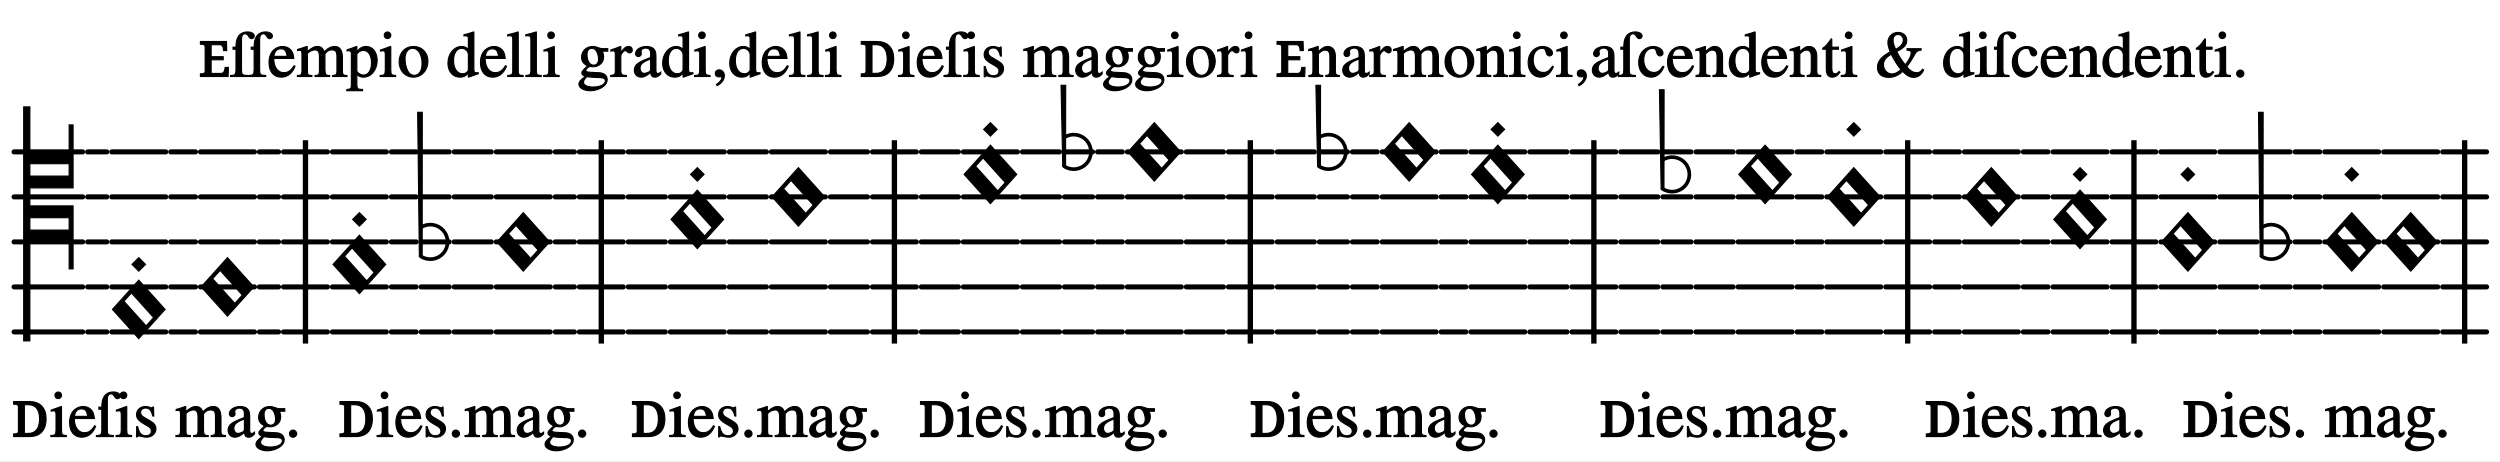
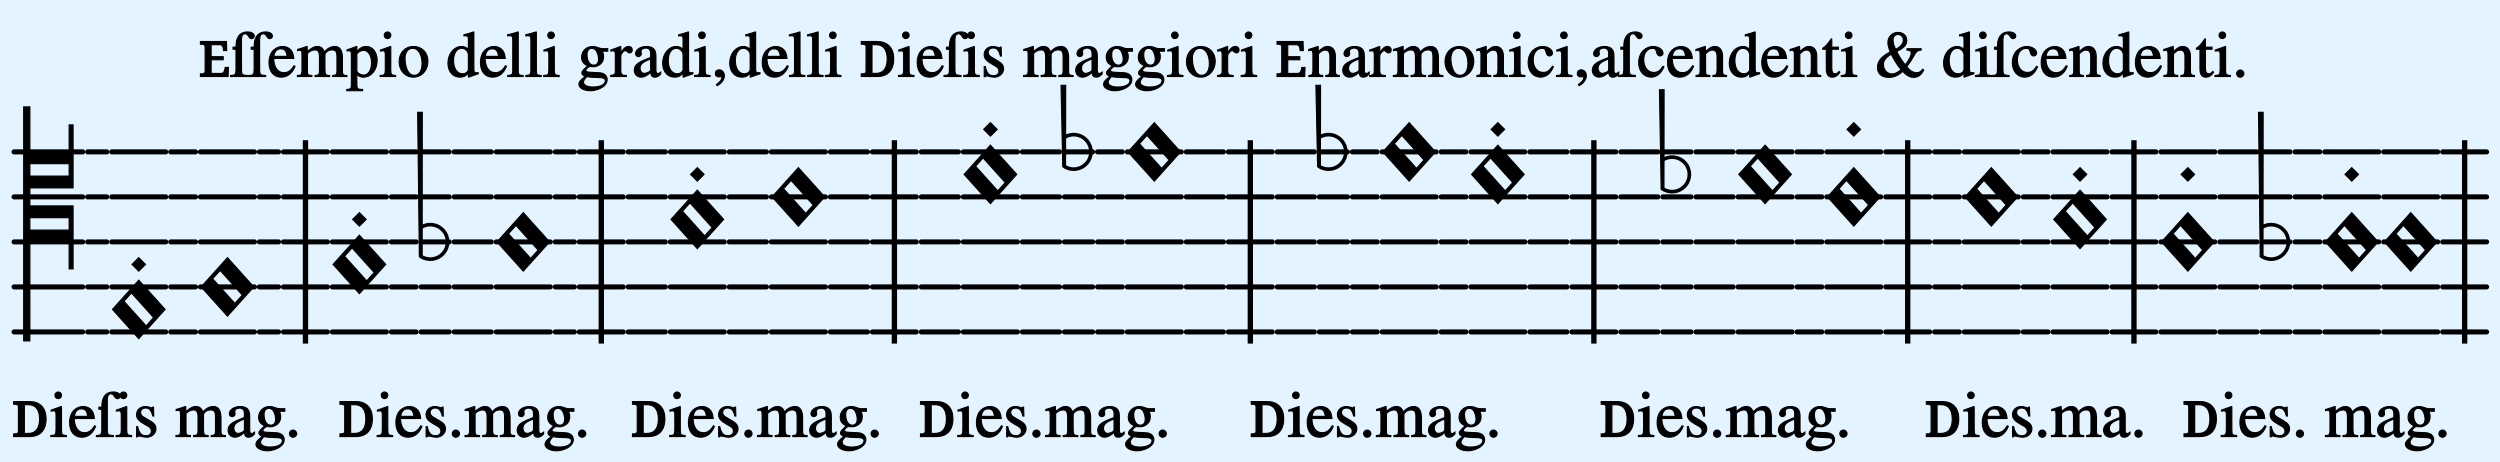
<svg xmlns="http://www.w3.org/2000/svg" xmlns:xlink="http://www.w3.org/1999/xlink" stroke="black" width="1111.0" viewBox="0 0 2222.0 410.0" id="b1-c16-m1-b" version="1.1">
-   <rect width="100%" height="100%" fill="white" stroke-width="0" />
+   <rect width="100%" height="100%" fill="#e3f3ff" stroke-width="0" />
  <defs>
    <g id="semibrevis-dot-5">
      <line x1="2.5" y1="35.0" x2="50.5" y2="35.0" stroke-width="4.5" stroke-linecap="round" />
      <line x1="2.5" y1="75.0" x2="50.5" y2="75.0" stroke-width="4.5" stroke-linecap="round" />
      <line x1="2.5" y1="115.0" x2="50.5" y2="115.0" stroke-width="4.5" stroke-linecap="round" />
      <line x1="2.5" y1="155.0" x2="50.5" y2="155.0" stroke-width="4.5" stroke-linecap="round" />
      <line x1="2.5" y1="195.0" x2="50.5" y2="195.0" stroke-width="4.5" stroke-linecap="round" />
      <path fill-rule="evenodd" fill="black" d="M26.5 141.0 L3.1 115.0 L26.5 89.0 L49.9 115.0 zM33.022 129.665 L13.302 107.753 L19.978 100.335 L39.698 122.247 z" />
      <path fill="black" d="M26.5 61.0 L20.5 55.0 L26.5 49.0 L32.5 55.0 z" />
    </g>
    <g id="semibrevis-dot-7">
      <line x1="2.5" y1="35.0" x2="50.5" y2="35.0" stroke-width="4.5" stroke-linecap="round" />
      <line x1="2.5" y1="75.0" x2="50.5" y2="75.0" stroke-width="4.5" stroke-linecap="round" />
      <line x1="2.5" y1="115.0" x2="50.5" y2="115.0" stroke-width="4.5" stroke-linecap="round" />
      <line x1="2.5" y1="155.0" x2="50.5" y2="155.0" stroke-width="4.5" stroke-linecap="round" />
      <line x1="2.5" y1="195.0" x2="50.5" y2="195.0" stroke-width="4.5" stroke-linecap="round" />
      <path fill-rule="evenodd" fill="black" d="M26.5 101.0 L3.1 75.0 L26.5 49.0 L49.9 75.0 zM33.022 89.665 L13.302 67.753 L19.978 60.335 L39.698 82.247 z" />
      <path fill="black" d="M26.5 21.0 L20.5 15.0 L26.5 9.0 L32.5 15.0 z" />
    </g>
    <g id="semibrevis-8">
      <line x1="2.5" y1="35.0" x2="50.5" y2="35.0" stroke-width="4.5" stroke-linecap="round" />
      <line x1="2.5" y1="75.0" x2="50.5" y2="75.0" stroke-width="4.5" stroke-linecap="round" />
      <line x1="2.5" y1="115.0" x2="50.5" y2="115.0" stroke-width="4.5" stroke-linecap="round" />
      <line x1="2.5" y1="155.0" x2="50.5" y2="155.0" stroke-width="4.5" stroke-linecap="round" />
      <line x1="2.5" y1="195.0" x2="50.5" y2="195.0" stroke-width="4.5" stroke-linecap="round" />
      <path fill-rule="evenodd" fill="black" d="M26.5 81.0 L3.1 55.0 L26.5 29.0 L49.9 55.0 zM33.022 69.665 L13.302 47.753 L19.978 40.335 L39.698 62.247 z" />
    </g>
    <g id="flat-8">
      <line x1="2.5" y1="35.0" x2="27.5" y2="35.0" stroke-width="4.5" stroke-linecap="round" />
      <line x1="2.5" y1="75.0" x2="27.5" y2="75.0" stroke-width="4.5" stroke-linecap="round" />
      <line x1="2.5" y1="115.0" x2="27.5" y2="115.0" stroke-width="4.5" stroke-linecap="round" />
      <line x1="2.5" y1="155.0" x2="27.5" y2="155.0" stroke-width="4.5" stroke-linecap="round" />
      <line x1="2.5" y1="195.0" x2="27.5" y2="195.0" stroke-width="4.5" stroke-linecap="round" />
      <path stroke="black" fill="none" stroke-width="3.25" stroke-linecap="round" d="M2.2 67.8 A15.36 15.36 0 1 0 2.2 42.2 " />
      <path fill="black" d="M0.95 67.8 L3.45 67.8 L3.575 -20.2 L-0.55 -20.2 z" />
    </g>
    <g id="semibrevis-9">
      <line x1="2.5" y1="35.0" x2="50.5" y2="35.0" stroke-width="4.5" stroke-linecap="round" />
      <line x1="2.5" y1="75.0" x2="50.5" y2="75.0" stroke-width="4.5" stroke-linecap="round" />
      <line x1="2.5" y1="115.0" x2="50.5" y2="115.0" stroke-width="4.5" stroke-linecap="round" />
      <line x1="2.5" y1="155.0" x2="50.5" y2="155.0" stroke-width="4.5" stroke-linecap="round" />
      <line x1="2.5" y1="195.0" x2="50.5" y2="195.0" stroke-width="4.5" stroke-linecap="round" />
      <path fill-rule="evenodd" fill="black" d="M26.5 61.0 L3.1 35.0 L26.5 9.0 L49.9 35.0 zM33.022 49.665 L13.302 27.753 L19.978 20.335 L39.698 42.247 z" />
    </g>
    <g id="flat-9">
      <line x1="2.5" y1="35.0" x2="27.5" y2="35.0" stroke-width="4.5" stroke-linecap="round" />
      <line x1="2.5" y1="75.0" x2="27.5" y2="75.0" stroke-width="4.5" stroke-linecap="round" />
      <line x1="2.5" y1="115.0" x2="27.5" y2="115.0" stroke-width="4.5" stroke-linecap="round" />
      <line x1="2.5" y1="155.0" x2="27.5" y2="155.0" stroke-width="4.5" stroke-linecap="round" />
      <line x1="2.5" y1="195.0" x2="27.5" y2="195.0" stroke-width="4.5" stroke-linecap="round" />
      <path stroke="black" fill="none" stroke-width="3.25" stroke-linecap="round" d="M2.2 47.8 A15.36 15.36 0 1 0 2.2 22.2 " />
      <path fill="black" d="M0.95 47.8 L3.45 47.8 L3.575 -24.2 L-0.55 -24.2 z" />
    </g>
    <g id="semibrevis-dot-8">
      <line x1="2.5" y1="35.0" x2="50.5" y2="35.0" stroke-width="4.5" stroke-linecap="round" />
      <line x1="2.5" y1="75.0" x2="50.5" y2="75.0" stroke-width="4.5" stroke-linecap="round" />
      <line x1="2.5" y1="115.0" x2="50.5" y2="115.0" stroke-width="4.5" stroke-linecap="round" />
      <line x1="2.5" y1="155.0" x2="50.5" y2="155.0" stroke-width="4.5" stroke-linecap="round" />
      <line x1="2.5" y1="195.0" x2="50.5" y2="195.0" stroke-width="4.5" stroke-linecap="round" />
      <path fill-rule="evenodd" fill="black" d="M26.5 81.0 L3.1 55.0 L26.5 29.0 L49.9 55.0 zM33.022 69.665 L13.302 47.753 L19.978 40.335 L39.698 62.247 z" />
      <path fill="black" d="M26.5 21.0 L20.5 15.0 L26.5 9.0 L32.5 15.0 z" />
    </g>
    <g id="semibrevis-7">
      <line x1="2.5" y1="35.0" x2="50.5" y2="35.0" stroke-width="4.5" stroke-linecap="round" />
      <line x1="2.5" y1="75.0" x2="50.5" y2="75.0" stroke-width="4.5" stroke-linecap="round" />
      <line x1="2.5" y1="115.0" x2="50.5" y2="115.0" stroke-width="4.5" stroke-linecap="round" />
      <line x1="2.5" y1="155.0" x2="50.5" y2="155.0" stroke-width="4.5" stroke-linecap="round" />
      <line x1="2.5" y1="195.0" x2="50.5" y2="195.0" stroke-width="4.5" stroke-linecap="round" />
      <path fill-rule="evenodd" fill="black" d="M26.5 101.0 L3.1 75.0 L26.5 49.0 L49.9 75.0 zM33.022 89.665 L13.302 67.753 L19.978 60.335 L39.698 82.247 z" />
    </g>
    <g id="semibrevis-dot-6">
      <line x1="2.5" y1="35.0" x2="50.5" y2="35.0" stroke-width="4.5" stroke-linecap="round" />
      <line x1="2.5" y1="75.0" x2="50.5" y2="75.0" stroke-width="4.5" stroke-linecap="round" />
      <line x1="2.5" y1="115.0" x2="50.5" y2="115.0" stroke-width="4.5" stroke-linecap="round" />
      <line x1="2.5" y1="155.0" x2="50.5" y2="155.0" stroke-width="4.5" stroke-linecap="round" />
      <line x1="2.5" y1="195.0" x2="50.5" y2="195.0" stroke-width="4.5" stroke-linecap="round" />
      <path fill-rule="evenodd" fill="black" d="M26.5 121.0 L3.1 95.0 L26.5 69.0 L49.9 95.0 zM33.022 109.665 L13.302 87.753 L19.978 80.335 L39.698 102.247 z" />
      <path fill="black" d="M26.5 61.0 L20.5 55.0 L26.5 49.0 L32.5 55.0 z" />
    </g>
    <g id="semibrevis-5">
      <line x1="2.5" y1="35.0" x2="50.5" y2="35.0" stroke-width="4.5" stroke-linecap="round" />
      <line x1="2.5" y1="75.0" x2="50.5" y2="75.0" stroke-width="4.5" stroke-linecap="round" />
      <line x1="2.5" y1="115.0" x2="50.5" y2="115.0" stroke-width="4.5" stroke-linecap="round" />
      <line x1="2.5" y1="155.0" x2="50.5" y2="155.0" stroke-width="4.5" stroke-linecap="round" />
      <line x1="2.5" y1="195.0" x2="50.5" y2="195.0" stroke-width="4.5" stroke-linecap="round" />
      <path fill-rule="evenodd" fill="black" d="M26.5 141.0 L3.1 115.0 L26.5 89.0 L49.9 115.0 zM33.022 129.665 L13.302 107.753 L19.978 100.335 L39.698 122.247 z" />
    </g>
    <g id="blank-38">
      <line x1="2.5" y1="35.0" x2="35.5" y2="35.0" stroke-width="4.5" stroke-linecap="round" />
      <line x1="2.5" y1="75.0" x2="35.5" y2="75.0" stroke-width="4.5" stroke-linecap="round" />
      <line x1="2.5" y1="115.0" x2="35.5" y2="115.0" stroke-width="4.5" stroke-linecap="round" />
      <line x1="2.5" y1="155.0" x2="35.5" y2="155.0" stroke-width="4.5" stroke-linecap="round" />
      <line x1="2.5" y1="195.0" x2="35.5" y2="195.0" stroke-width="4.5" stroke-linecap="round" />
    </g>
    <g id="flat-5">
      <line x1="2.5" y1="35.0" x2="27.5" y2="35.0" stroke-width="4.5" stroke-linecap="round" />
      <line x1="2.5" y1="75.0" x2="27.5" y2="75.0" stroke-width="4.5" stroke-linecap="round" />
      <line x1="2.5" y1="115.0" x2="27.5" y2="115.0" stroke-width="4.5" stroke-linecap="round" />
      <line x1="2.5" y1="155.0" x2="27.5" y2="155.0" stroke-width="4.5" stroke-linecap="round" />
      <line x1="2.5" y1="195.0" x2="27.5" y2="195.0" stroke-width="4.5" stroke-linecap="round" />
      <path stroke="black" fill="none" stroke-width="3.25" stroke-linecap="round" d="M2.2 127.8 A15.36 15.36 0 1 0 2.2 102.2 " />
      <path fill="black" d="M0.95 127.8 L3.45 127.8 L3.575 -0.2 L-0.55 -0.2 z" />
    </g>
    <g id="semibrevis-dot-4">
      <line x1="2.5" y1="35.0" x2="50.5" y2="35.0" stroke-width="4.5" stroke-linecap="round" />
      <line x1="2.5" y1="75.0" x2="50.5" y2="75.0" stroke-width="4.5" stroke-linecap="round" />
      <line x1="2.5" y1="115.0" x2="50.5" y2="115.0" stroke-width="4.5" stroke-linecap="round" />
      <line x1="2.5" y1="155.0" x2="50.5" y2="155.0" stroke-width="4.5" stroke-linecap="round" />
      <line x1="2.5" y1="195.0" x2="50.5" y2="195.0" stroke-width="4.5" stroke-linecap="round" />
      <path fill-rule="evenodd" fill="black" d="M26.5 161.0 L3.1 135.0 L26.5 109.0 L49.9 135.0 zM33.022 149.665 L13.302 127.753 L19.978 120.335 L39.698 142.247 z" />
      <path fill="black" d="M26.5 101.0 L20.5 95.0 L26.5 89.0 L32.5 95.0 z" />
    </g>
    <g id="simple-barline">
      <line x1="2.5" y1="35.0" x2="41.5" y2="35.0" stroke-width="4.5" stroke-linecap="round" />
      <line x1="2.5" y1="75.0" x2="41.5" y2="75.0" stroke-width="4.5" stroke-linecap="round" />
      <line x1="2.5" y1="115.0" x2="41.5" y2="115.0" stroke-width="4.5" stroke-linecap="round" />
      <line x1="2.5" y1="155.0" x2="41.5" y2="155.0" stroke-width="4.5" stroke-linecap="round" />
      <line x1="2.5" y1="195.0" x2="41.5" y2="195.0" stroke-width="4.5" stroke-linecap="round" />
      <line x1="22.0" y1="203.0" x2="22.0" y2="27.0" stroke-width="4.75" stroke-linecap="square" />
    </g>
    <g id="semibrevis-3">
      <line x1="2.5" y1="35.0" x2="50.5" y2="35.0" stroke-width="4.5" stroke-linecap="round" />
      <line x1="2.5" y1="75.0" x2="50.5" y2="75.0" stroke-width="4.5" stroke-linecap="round" />
      <line x1="2.5" y1="115.0" x2="50.5" y2="115.0" stroke-width="4.5" stroke-linecap="round" />
      <line x1="2.5" y1="155.0" x2="50.5" y2="155.0" stroke-width="4.5" stroke-linecap="round" />
      <line x1="2.5" y1="195.0" x2="50.5" y2="195.0" stroke-width="4.5" stroke-linecap="round" />
      <path fill-rule="evenodd" fill="black" d="M26.5 181.0 L3.1 155.0 L26.5 129.0 L49.9 155.0 zM33.022 169.665 L13.302 147.753 L19.978 140.335 L39.698 162.247 z" />
    </g>
    <g id="blank-27">
      <line x1="2.5" y1="35.0" x2="24.5" y2="35.0" stroke-width="4.5" stroke-linecap="round" />
      <line x1="2.5" y1="75.0" x2="24.5" y2="75.0" stroke-width="4.5" stroke-linecap="round" />
      <line x1="2.5" y1="115.0" x2="24.5" y2="115.0" stroke-width="4.5" stroke-linecap="round" />
      <line x1="2.5" y1="155.0" x2="24.5" y2="155.0" stroke-width="4.5" stroke-linecap="round" />
      <line x1="2.5" y1="195.0" x2="24.5" y2="195.0" stroke-width="4.5" stroke-linecap="round" />
    </g>
    <g id="semibrevis-dot-2">
      <line x1="2.5" y1="35.0" x2="50.5" y2="35.0" stroke-width="4.5" stroke-linecap="round" />
      <line x1="2.5" y1="75.0" x2="50.5" y2="75.0" stroke-width="4.5" stroke-linecap="round" />
      <line x1="2.5" y1="115.0" x2="50.5" y2="115.0" stroke-width="4.5" stroke-linecap="round" />
      <line x1="2.5" y1="155.0" x2="50.5" y2="155.0" stroke-width="4.5" stroke-linecap="round" />
      <line x1="2.5" y1="195.0" x2="50.5" y2="195.0" stroke-width="4.5" stroke-linecap="round" />
      <path fill-rule="evenodd" fill="black" d="M26.5 201.0 L3.1 175.0 L26.5 149.0 L49.9 175.0 zM33.022 189.665 L13.302 167.753 L19.978 160.335 L39.698 182.247 z" />
      <path fill="black" d="M26.5 141.0 L20.5 135.0 L26.5 129.0 L32.5 135.0 z" />
    </g>
    <g id="blank-22">
      <line x1="2.5" y1="35.0" x2="19.5" y2="35.0" stroke-width="4.5" stroke-linecap="round" />
      <line x1="2.5" y1="75.0" x2="19.5" y2="75.0" stroke-width="4.5" stroke-linecap="round" />
      <line x1="2.5" y1="115.0" x2="19.5" y2="115.0" stroke-width="4.5" stroke-linecap="round" />
      <line x1="2.5" y1="155.0" x2="19.5" y2="155.0" stroke-width="4.5" stroke-linecap="round" />
      <line x1="2.5" y1="195.0" x2="19.5" y2="195.0" stroke-width="4.5" stroke-linecap="round" />
    </g>
    <g id="c-clef-7">
      <line x1="2.5" y1="35.0" x2="63.5" y2="35.0" stroke-width="4.5" stroke-linecap="round" />
      <line x1="2.5" y1="75.0" x2="63.5" y2="75.0" stroke-width="4.5" stroke-linecap="round" />
      <line x1="2.5" y1="115.0" x2="63.5" y2="115.0" stroke-width="4.5" stroke-linecap="round" />
      <line x1="2.5" y1="155.0" x2="63.5" y2="155.0" stroke-width="4.5" stroke-linecap="round" />
      <line x1="2.5" y1="195.0" x2="63.5" y2="195.0" stroke-width="4.5" stroke-linecap="round" />
      <path fill-rule="evenodd" color="black" d="M11.05 -5.0 L11.05 203.0 L16.55 203.0 L16.55 115.0 L51.45 115.0 L51.45 139.0 L54.95 139.0 L54.95 83.0 L16.55 83.0 L16.55 67.0 L54.95 67.0 L54.95 11.0 L51.45 11.0 L51.45 35.0 L16.55 35.0 L16.55 -5.0 zM16.55 104.5 L51.45 104.5 L51.45 93.5 L16.55 93.5 zM16.55 56.5 L51.45 56.5 L51.45 45.5 L16.55 45.5 z" />
    </g>
  </defs>
  <text x="1939" y="388" font-size="58" text-anchor="left" alignment-baseline="baseline" font-weight="normal" font-family="Times, serif" font-style="normal" stroke="black" fill="black">ᴅies. mag.</text>
  <text x="1710" y="388" font-size="58" text-anchor="left" alignment-baseline="baseline" font-weight="normal" font-family="Times, serif" font-style="normal" stroke="black" fill="black">ᴅies.ma.</text>
  <text x="1421" y="388" font-size="58" text-anchor="left" alignment-baseline="baseline" font-weight="normal" font-family="Times, serif" font-style="normal" stroke="black" fill="black">ᴅies.mag.</text>
  <text x="1110" y="388" font-size="58" text-anchor="left" alignment-baseline="baseline" font-weight="normal" font-family="Times, serif" font-style="normal" stroke="black" fill="black">ᴅies.mag.</text>
  <text x="816" y="388" font-size="58" text-anchor="left" alignment-baseline="baseline" font-weight="normal" font-family="Times, serif" font-style="normal" stroke="black" fill="black">ᴅies.mag.</text>
  <text x="560" y="388" font-size="58" text-anchor="left" alignment-baseline="baseline" font-weight="normal" font-family="Times, serif" font-style="normal" stroke="black" fill="black">ᴅies.mag.</text>
  <text x="300" y="388" font-size="58" text-anchor="left" alignment-baseline="baseline" font-weight="normal" font-family="Times, serif" font-style="normal" stroke="black" fill="black">ᴅies.mag.</text>
  <text x="10" y="388" font-size="58" text-anchor="left" alignment-baseline="baseline" font-weight="normal" font-family="Times, serif" font-style="normal" stroke="black" fill="black">ᴅieſis mag.</text>
  <use xlink:href="#simple-barline" x="2168.583" y="100" />
  <use xlink:href="#semibrevis-5" x="2116.165" y="100" />
  <use xlink:href="#semibrevis-dot-5" x="2063.747" y="100" />
  <use xlink:href="#blank-27" x="2037.329" y="100" />
  <use xlink:href="#flat-5" x="2007.91" y="100" />
  <use xlink:href="#blank-38" x="1970.492" y="100" />
  <use xlink:href="#semibrevis-dot-5" x="1918.074" y="100" />
  <use xlink:href="#simple-barline" x="1874.656" y="100" />
  <use xlink:href="#semibrevis-dot-6" x="1822.237" y="100" />
  <use xlink:href="#blank-27" x="1795.819" y="100" />
  <use xlink:href="#semibrevis-7" x="1743.401" y="100" />
  <use xlink:href="#blank-27" x="1716.983" y="100" />
  <use xlink:href="#simple-barline" x="1673.565" y="100" />
  <use xlink:href="#semibrevis-dot-7" x="1621.146" y="100" />
  <use xlink:href="#blank-27" x="1594.728" y="100" />
  <use xlink:href="#semibrevis-8" x="1542.31" y="100" />
  <use xlink:href="#blank-38" x="1504.892" y="100" />
  <use xlink:href="#flat-8" x="1475.474" y="100" />
  <use xlink:href="#blank-38" x="1438.055" y="100" />
  <use xlink:href="#simple-barline" x="1394.637" y="100" />
  <use xlink:href="#blank-38" x="1357.219" y="100" />
  <use xlink:href="#semibrevis-dot-8" x="1304.801" y="100" />
  <use xlink:href="#blank-27" x="1278.382" y="100" />
  <use xlink:href="#semibrevis-9" x="1225.964" y="100" />
  <use xlink:href="#blank-27" x="1199.546" y="100" />
  <use xlink:href="#flat-9" x="1170.128" y="100" />
  <use xlink:href="#blank-38" x="1132.71" y="100" />
  <use xlink:href="#simple-barline" x="1089.291" y="100" />
  <use xlink:href="#blank-38" x="1051.873" y="100" />
  <use xlink:href="#semibrevis-9" x="999.455" y="100" />
  <use xlink:href="#blank-27" x="973.037" y="100" />
  <use xlink:href="#flat-9" x="943.619" y="100" />
  <use xlink:href="#blank-38" x="906.2" y="100" />
  <use xlink:href="#semibrevis-dot-8" x="853.782" y="100" />
  <use xlink:href="#blank-38" x="816.364" y="100" />
  <use xlink:href="#simple-barline" x="772.946" y="100" />
  <use xlink:href="#blank-38" x="735.527" y="100" />
  <use xlink:href="#semibrevis-7" x="683.109" y="100" />
  <use xlink:href="#blank-38" x="645.691" y="100" />
  <use xlink:href="#semibrevis-dot-6" x="593.273" y="100" />
  <use xlink:href="#blank-38" x="555.855" y="100" />
  <use xlink:href="#simple-barline" x="512.436" y="100" />
  <use xlink:href="#blank-22" x="491.018" y="100" />
  <use xlink:href="#semibrevis-5" x="438.6" y="100" />
  <use xlink:href="#blank-38" x="401.182" y="100" />
  <use xlink:href="#flat-5" x="371.764" y="100" />
  <use xlink:href="#blank-27" x="345.345" y="100" />
  <use xlink:href="#semibrevis-dot-4" x="292.927" y="100" />
  <use xlink:href="#simple-barline" x="249.509" y="100" />
  <use xlink:href="#blank-22" x="228.091" y="100" />
  <use xlink:href="#semibrevis-3" x="175.673" y="100" />
  <use xlink:href="#blank-27" x="149.255" y="100" />
  <use xlink:href="#semibrevis-dot-2" x="96.836" y="100" />
  <use xlink:href="#blank-22" x="75.418" y="100" />
  <use xlink:href="#c-clef-7" x="10" y="100" />
  <text x="176" y="68" font-size="58" text-anchor="left" alignment-baseline="baseline" textLength="1861" font-weight="normal" font-family="Times, serif" font-style="normal" stroke="black" fill="black">ᴇſſempio delli gradi,delli ᴅieſis maggiori ᴇnarmonici,aſcendenti &amp; diſcendenti.</text>
</svg>
